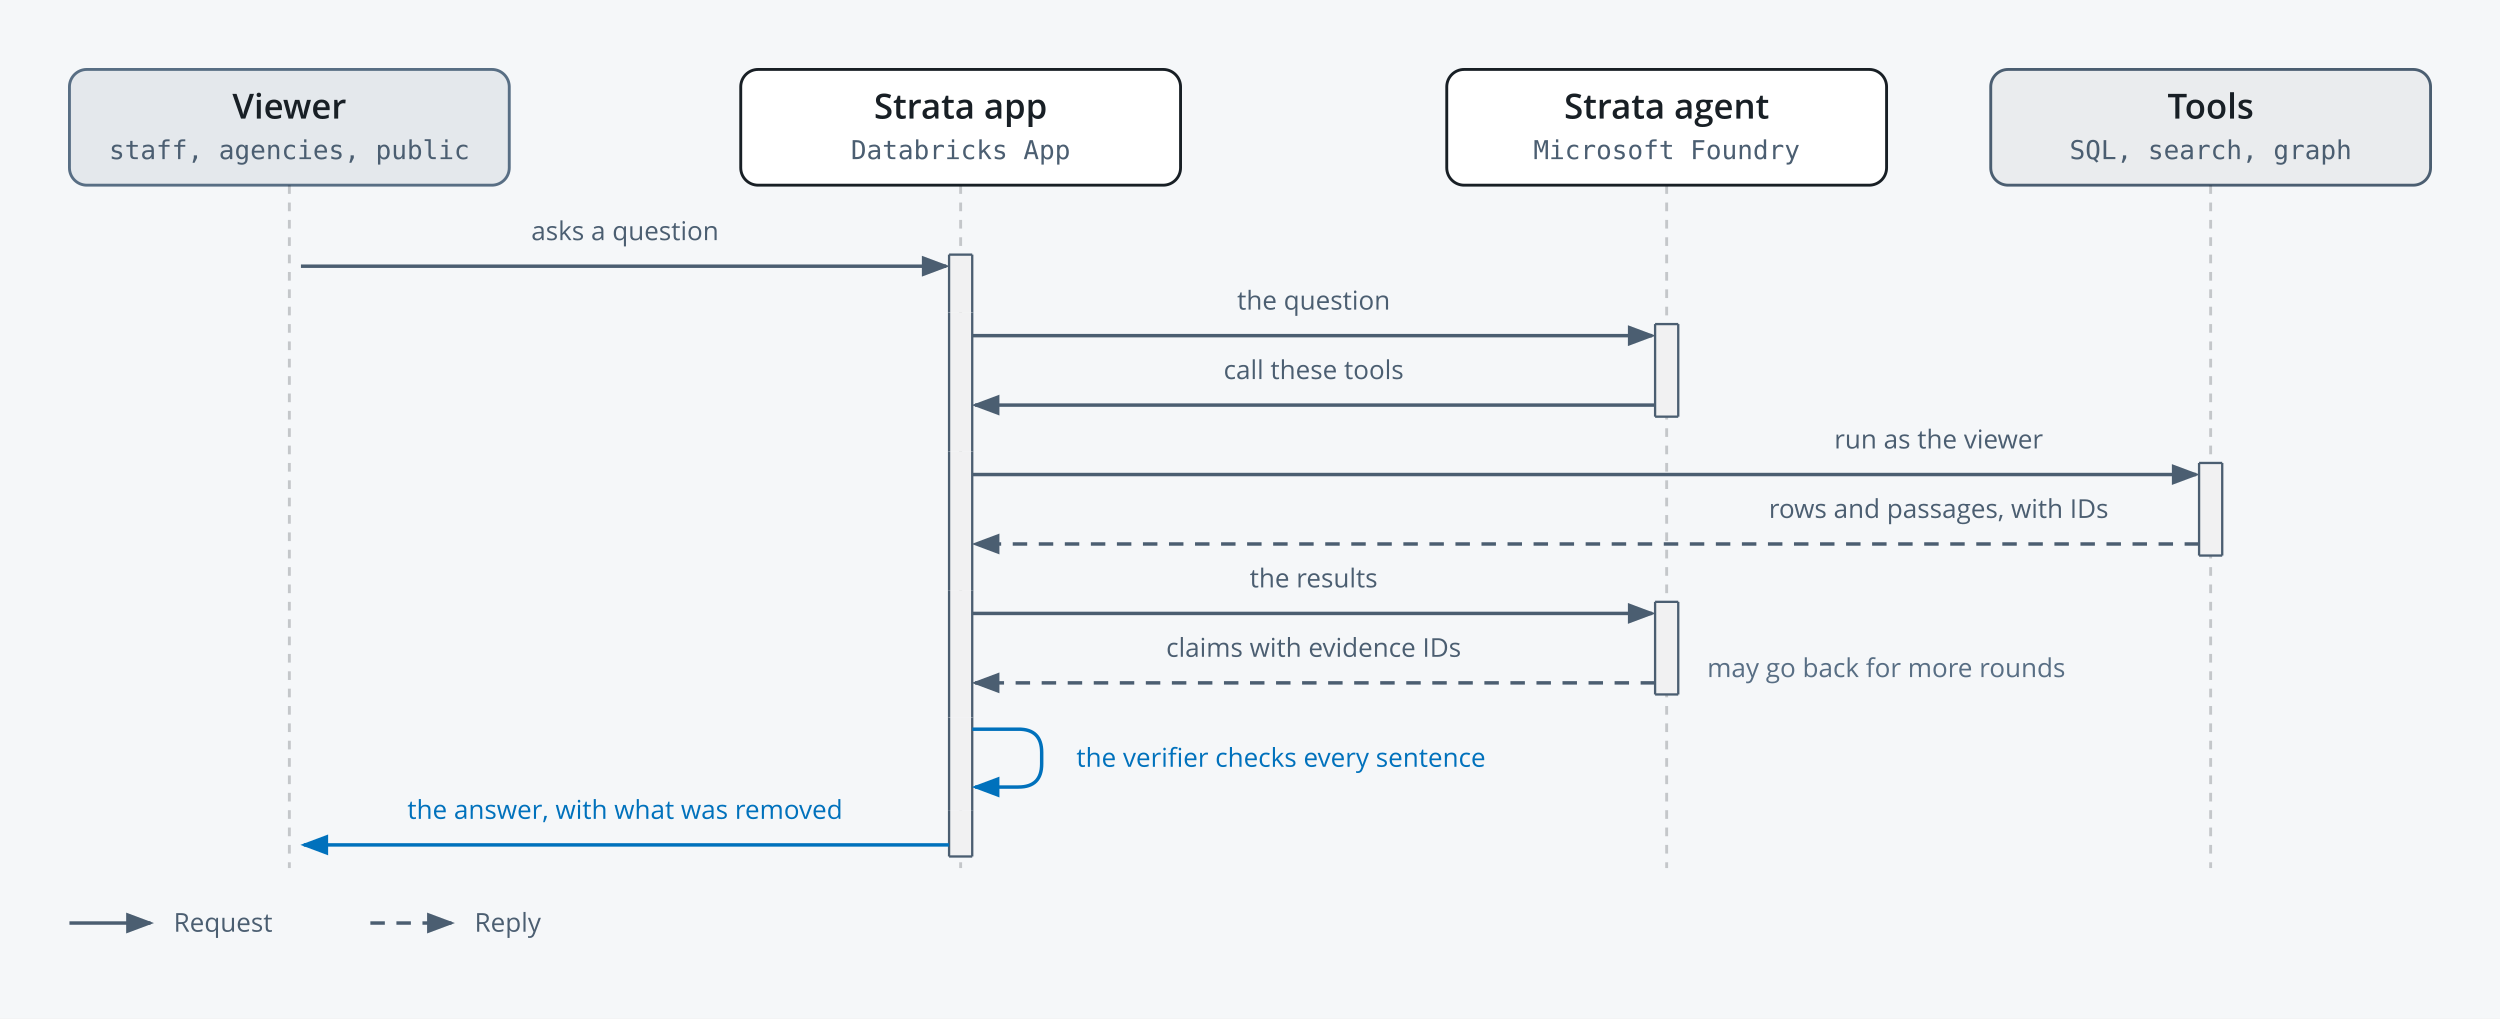
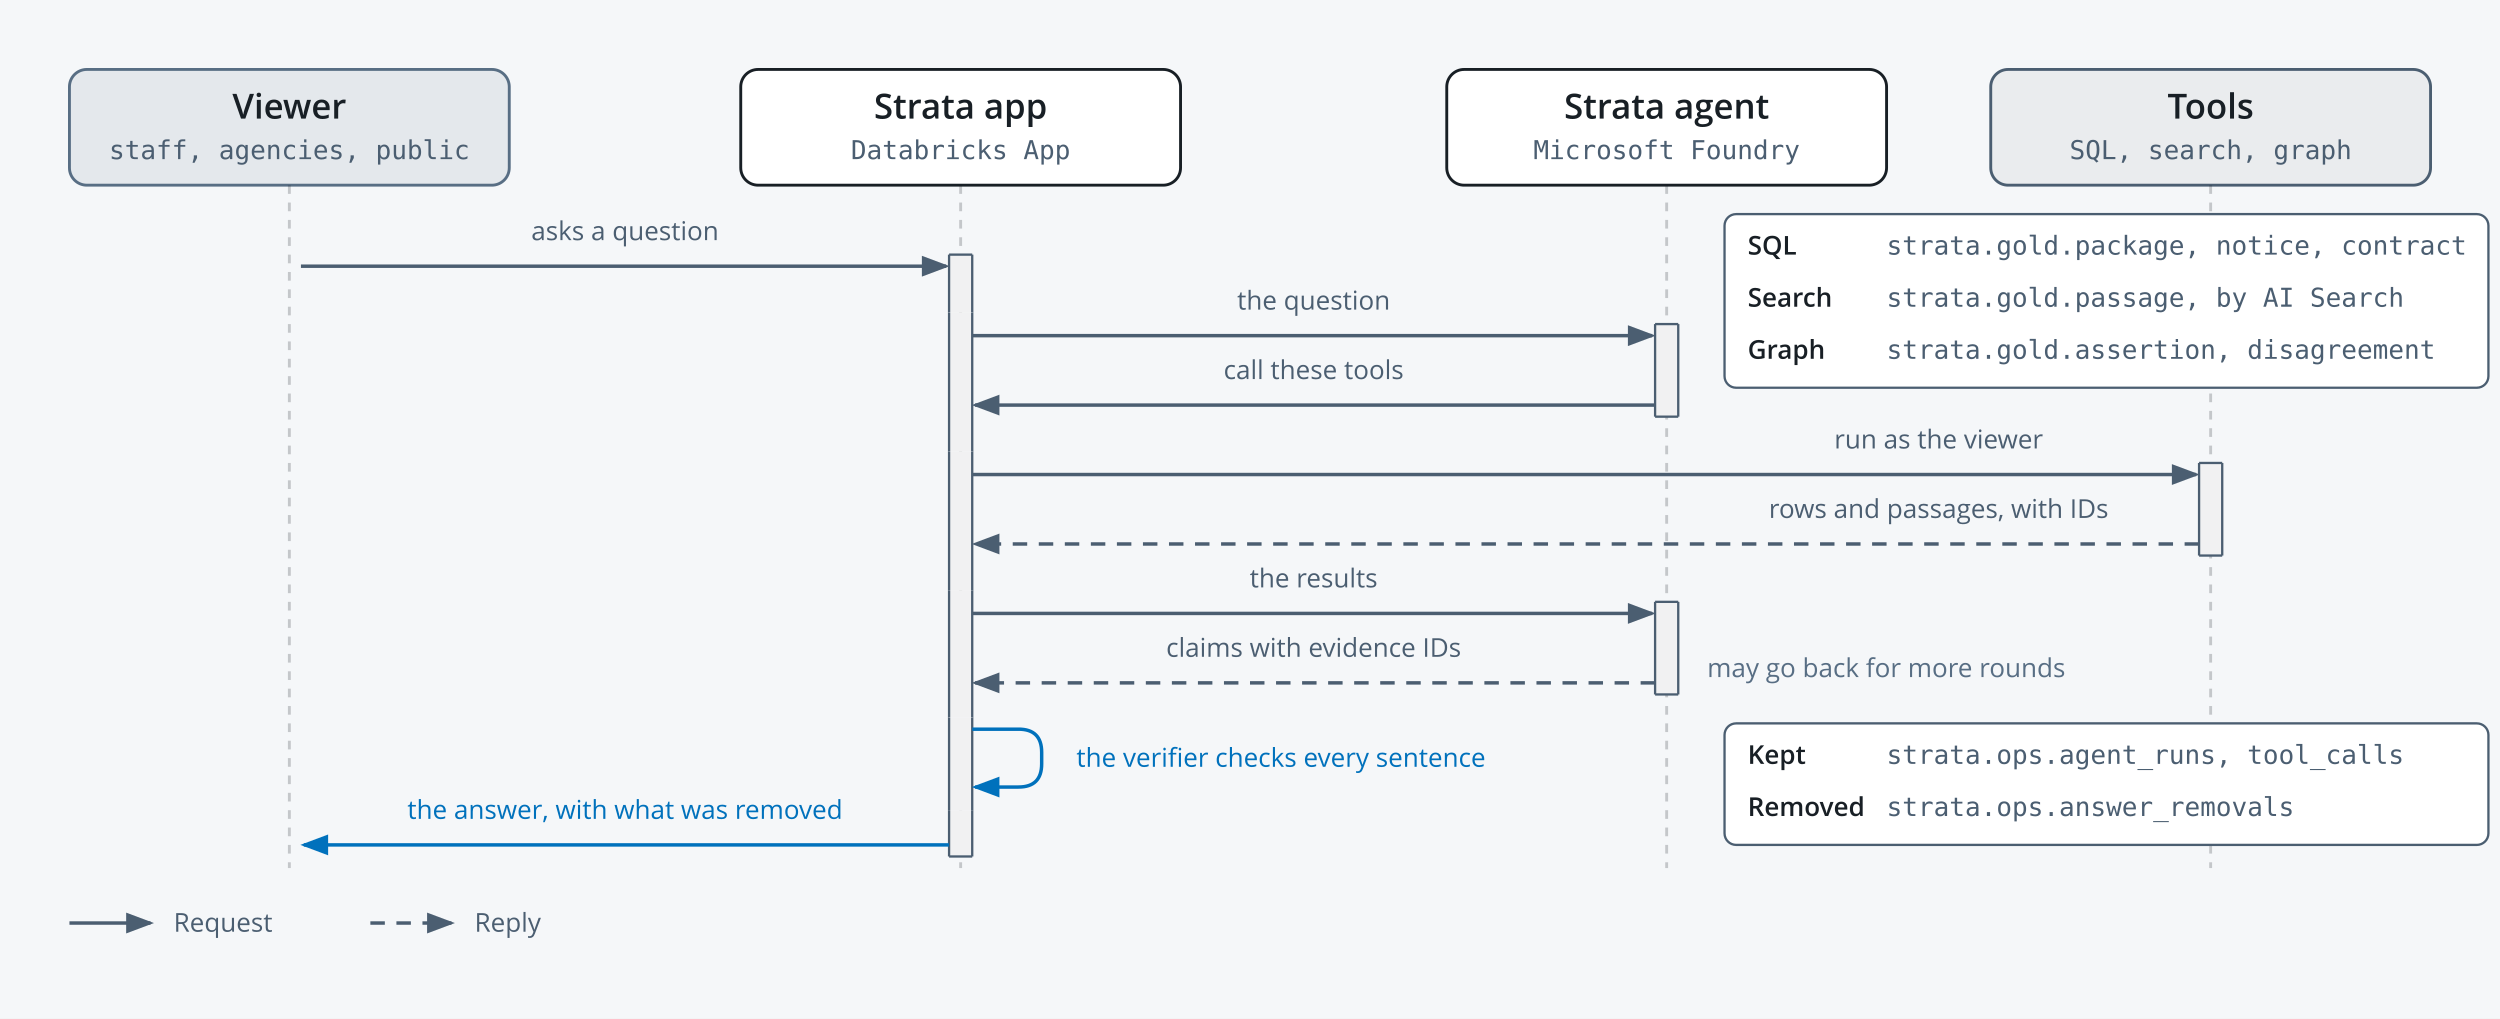
<svg xmlns="http://www.w3.org/2000/svg" viewBox="0 0 864 352" role="img" aria-labelledby="retrieval-title retrieval-desc" data-motion-root="" data-motion-mode="none" data-step-count="6" id="retrieval-root">
  <defs>
    <style>#retrieval-root { font-family: 'Open Sans', system-ui, sans-serif; color: #181f25; }
      #retrieval-root .diagram-container { width: 100%; overflow-x: auto; }
      @media print {
#retrieval-root .diagram-container { overflow-x: visible; }
}</style>
    <marker id="retrieval-arrow" markerWidth="8" markerHeight="6" refX="7" refY="3" orient="auto">
      <polygon points="0 0, 8 3, 0 6" fill="#4b5e71" />
    </marker>
    <marker id="retrieval-arrow-accent" markerWidth="8" markerHeight="6" refX="7" refY="3" orient="auto">
      <polygon points="0 0, 8 3, 0 6" fill="#0071bc" />
    </marker>
    <marker id="retrieval-arrow-link" markerWidth="8" markerHeight="6" refX="7" refY="3" orient="auto">
      <polygon points="0 0, 8 3, 0 6" fill="#01707e" />
    </marker>
  </defs>
  <rect width="100%" height="100%" fill="#f5f7f9" />
  <rect x="24" y="24" width="152" height="40" rx="6" fill="#f5f7f9" />
  <rect x="24" y="24" width="152" height="40" rx="6" fill="#4b5e71" stroke="#586e84" stroke-width="1" fill-opacity="0.1" />
  <text x="100" y="41" fill="#181f25" font-size="12" font-weight="600" font-family="'Open Sans', system-ui, sans-serif" text-anchor="middle">Viewer</text>
  <text x="100" y="55" fill="#4b5e71" font-size="9" font-family="'Roboto Mono', ui-monospace, monospace" text-anchor="middle">staff, agencies, public</text>
  <rect x="256" y="24" width="152" height="40" rx="6" fill="#f5f7f9" />
  <rect x="256" y="24" width="152" height="40" rx="6" fill="#ffffff" stroke="#181f25" stroke-width="1" />
  <text x="332" y="41" fill="#181f25" font-size="12" font-weight="600" font-family="'Open Sans', system-ui, sans-serif" text-anchor="middle">Strata app</text>
  <text x="332" y="55" fill="#4b5e71" font-size="9" font-family="'Roboto Mono', ui-monospace, monospace" text-anchor="middle">Databricks App</text>
  <rect x="500" y="24" width="152" height="40" rx="6" fill="#f5f7f9" />
  <rect x="500" y="24" width="152" height="40" rx="6" fill="#ffffff" stroke="#181f25" stroke-width="1" />
  <text x="576" y="41" fill="#181f25" font-size="12" font-weight="600" font-family="'Open Sans', system-ui, sans-serif" text-anchor="middle">Strata agent</text>
  <text x="576" y="55" fill="#4b5e71" font-size="9" font-family="'Roboto Mono', ui-monospace, monospace" text-anchor="middle">Microsoft Foundry</text>
  <rect x="688" y="24" width="152" height="40" rx="6" fill="#f5f7f9" />
  <rect x="688" y="24" width="152" height="40" rx="6" fill="#181f25" stroke="#4b5e71" stroke-width="1" fill-opacity="0.05" />
  <text x="764" y="41" fill="#181f25" font-size="12" font-weight="600" font-family="'Open Sans', system-ui, sans-serif" text-anchor="middle">Tools</text>
  <text x="764" y="55" fill="#4b5e71" font-size="9" font-family="'Roboto Mono', ui-monospace, monospace" text-anchor="middle">SQL, search, graph</text>
  <line x1="100" y1="64" x2="100" y2="300" stroke="#181f25" stroke-width="1" stroke-dasharray="3,3" stroke-opacity="0.22" />
  <line x1="332" y1="64" x2="332" y2="300" stroke="#181f25" stroke-width="1" stroke-dasharray="3,3" stroke-opacity="0.22" />
  <line x1="576" y1="64" x2="576" y2="300" stroke="#181f25" stroke-width="1" stroke-dasharray="3,3" stroke-opacity="0.22" />
  <line x1="764" y1="64" x2="764" y2="300" stroke="#181f25" stroke-width="1" stroke-dasharray="3,3" stroke-opacity="0.22" />
  <g data-motion-item="" data-step="1" aria-label="The viewer asks a question">
    <rect x="328" y="88" width="8" height="20" fill="#ffffff" />
    <rect x="328" y="88" width="8" height="20" fill="#181f25" fill-opacity="0.06" />
    <line x1="328" y1="88" x2="328" y2="108" stroke="#4b5e71" stroke-width="0.8" />
    <line x1="336" y1="88" x2="336" y2="108" stroke="#4b5e71" stroke-width="0.8" />
    <line x1="328" y1="88" x2="336" y2="88" stroke="#4b5e71" stroke-width="0.8" />
    <line x1="104" y1="92" x2="327" y2="92" stroke="#4b5e71" stroke-width="1.2" marker-end="url(#retrieval-arrow)" />
    <rect x="170" y="73" width="92" height="13" rx="2" fill="#f5f7f9" />
    <text x="216" y="83" fill="#4b5e71" font-size="9" font-family="'Open Sans', system-ui, sans-serif" text-anchor="middle">asks a question</text>
  </g>
  <g data-motion-item="" data-step="2" aria-label="The agent picks the tools">
    <rect x="328" y="108" width="8" height="48" fill="#ffffff" />
    <rect x="328" y="108" width="8" height="48" fill="#181f25" fill-opacity="0.06" />
    <line x1="328" y1="108" x2="328" y2="156" stroke="#4b5e71" stroke-width="0.8" />
    <line x1="336" y1="108" x2="336" y2="156" stroke="#4b5e71" stroke-width="0.8" />
    <rect x="572" y="112" width="8" height="32" fill="#ffffff" />
    <rect x="572" y="112" width="8" height="32" fill="#181f25" fill-opacity="0.06" />
    <line x1="572" y1="112" x2="572" y2="144" stroke="#4b5e71" stroke-width="0.8" />
    <line x1="580" y1="112" x2="580" y2="144" stroke="#4b5e71" stroke-width="0.8" />
    <line x1="572" y1="112" x2="580" y2="112" stroke="#4b5e71" stroke-width="0.8" />
    <line x1="572" y1="144" x2="580" y2="144" stroke="#4b5e71" stroke-width="0.8" />
    <line x1="336" y1="116" x2="571" y2="116" stroke="#4b5e71" stroke-width="1.2" marker-end="url(#retrieval-arrow)" />
    <rect x="416" y="97" width="76" height="13" rx="2" fill="#f5f7f9" />
    <text x="454" y="107" fill="#4b5e71" font-size="9" font-family="'Open Sans', system-ui, sans-serif" text-anchor="middle">the question</text>
    <line x1="572" y1="140" x2="337" y2="140" stroke="#4b5e71" stroke-width="1.2" marker-end="url(#retrieval-arrow)" />
    <rect x="404" y="121" width="100" height="13" rx="2" fill="#f5f7f9" />
    <text x="454" y="131" fill="#4b5e71" font-size="9" font-family="'Open Sans', system-ui, sans-serif" text-anchor="middle">call these tools</text>
  </g>
  <g data-motion-item="" data-step="3" aria-label="The app runs the tools as the viewer">
+     <rect x="596" y="74" width="264" height="60" rx="4" fill="#f5f7f9" />
+     <rect x="596" y="74" width="264" height="60" rx="4" fill="#ffffff" stroke="#4b5e71" stroke-width="0.8" />
+     <text x="604" y="88" fill="#181f25" font-size="9" font-weight="600" font-family="'Open Sans', system-ui, sans-serif" text-anchor="start">SQL</text>
+     <text x="652" y="88" fill="#4b5e71" font-size="9" font-family="'Roboto Mono', ui-monospace, monospace" text-anchor="start">strata.gold.package, notice, contract</text>
+     <text x="604" y="106" fill="#181f25" font-size="9" font-weight="600" font-family="'Open Sans', system-ui, sans-serif" text-anchor="start">Search</text>
+     <text x="652" y="106" fill="#4b5e71" font-size="9" font-family="'Roboto Mono', ui-monospace, monospace" text-anchor="start">strata.gold.passage, by AI Search</text>
+     <text x="604" y="124" fill="#181f25" font-size="9" font-weight="600" font-family="'Open Sans', system-ui, sans-serif" text-anchor="start">Graph</text>
+     <text x="652" y="124" fill="#4b5e71" font-size="9" font-family="'Roboto Mono', ui-monospace, monospace" text-anchor="start">strata.gold.assertion, disagreement</text>
    <rect x="328" y="156" width="8" height="48" fill="#ffffff" />
    <rect x="328" y="156" width="8" height="48" fill="#181f25" fill-opacity="0.06" />
    <line x1="328" y1="156" x2="328" y2="204" stroke="#4b5e71" stroke-width="0.8" />
    <line x1="336" y1="156" x2="336" y2="204" stroke="#4b5e71" stroke-width="0.8" />
    <rect x="760" y="160" width="8" height="32" fill="#ffffff" />
    <rect x="760" y="160" width="8" height="32" fill="#181f25" fill-opacity="0.06" />
    <line x1="760" y1="160" x2="760" y2="192" stroke="#4b5e71" stroke-width="0.8" />
    <line x1="768" y1="160" x2="768" y2="192" stroke="#4b5e71" stroke-width="0.8" />
    <line x1="760" y1="160" x2="768" y2="160" stroke="#4b5e71" stroke-width="0.8" />
    <line x1="760" y1="192" x2="768" y2="192" stroke="#4b5e71" stroke-width="0.8" />
    <line x1="336" y1="164" x2="759" y2="164" stroke="#4b5e71" stroke-width="1.2" marker-end="url(#retrieval-arrow)" />
    <rect x="618" y="145" width="104" height="13" rx="2" fill="#f5f7f9" />
    <text x="670" y="155" fill="#4b5e71" font-size="9" font-family="'Open Sans', system-ui, sans-serif" text-anchor="middle">run as the viewer</text>
    <line x1="760" y1="188" x2="337" y2="188" stroke="#4b5e71" stroke-width="1.2" stroke-dasharray="5,4" marker-end="url(#retrieval-arrow)" />
    <rect x="590" y="169" width="160" height="13" rx="2" fill="#f5f7f9" />
    <text x="670" y="179" fill="#4b5e71" font-size="9" font-family="'Open Sans', system-ui, sans-serif" text-anchor="middle">rows and passages, with IDs</text>
  </g>
  <g data-motion-item="" data-step="4" aria-label="The agent writes claims with their evidence IDs">
    <rect x="328" y="204" width="8" height="44" fill="#ffffff" />
    <rect x="328" y="204" width="8" height="44" fill="#181f25" fill-opacity="0.06" />
    <line x1="328" y1="204" x2="328" y2="248" stroke="#4b5e71" stroke-width="0.8" />
    <line x1="336" y1="204" x2="336" y2="248" stroke="#4b5e71" stroke-width="0.8" />
    <rect x="572" y="208" width="8" height="32" fill="#ffffff" />
    <rect x="572" y="208" width="8" height="32" fill="#181f25" fill-opacity="0.06" />
    <line x1="572" y1="208" x2="572" y2="240" stroke="#4b5e71" stroke-width="0.8" />
    <line x1="580" y1="208" x2="580" y2="240" stroke="#4b5e71" stroke-width="0.8" />
    <line x1="572" y1="208" x2="580" y2="208" stroke="#4b5e71" stroke-width="0.8" />
    <line x1="572" y1="240" x2="580" y2="240" stroke="#4b5e71" stroke-width="0.8" />
    <line x1="336" y1="212" x2="571" y2="212" stroke="#4b5e71" stroke-width="1.2" marker-end="url(#retrieval-arrow)" />
    <rect x="418" y="193" width="72" height="13" rx="2" fill="#f5f7f9" />
    <text x="454" y="203" fill="#4b5e71" font-size="9" font-family="'Open Sans', system-ui, sans-serif" text-anchor="middle">the results</text>
    <line x1="572" y1="236" x2="337" y2="236" stroke="#4b5e71" stroke-width="1.2" stroke-dasharray="5,4" marker-end="url(#retrieval-arrow)" />
    <rect x="382" y="217" width="144" height="13" rx="2" fill="#f5f7f9" />
    <text x="454" y="227" fill="#4b5e71" font-size="9" font-family="'Open Sans', system-ui, sans-serif" text-anchor="middle">claims with evidence IDs</text>
    <text x="590" y="234" fill="#586e84" font-size="9" font-family="'Open Sans', system-ui, sans-serif" text-anchor="start">may go back for more rounds</text>
  </g>
  <g data-motion-item="" data-step="5" aria-label="The verifier checks every sentence">
    <rect x="328" y="248" width="8" height="32" fill="#ffffff" />
    <rect x="328" y="248" width="8" height="32" fill="#181f25" fill-opacity="0.06" />
    <line x1="328" y1="248" x2="328" y2="280" stroke="#4b5e71" stroke-width="0.8" />
    <line x1="336" y1="248" x2="336" y2="280" stroke="#4b5e71" stroke-width="0.8" />
    <path d="M 336 252 H 352 Q 360 252 360 260 V 264 Q 360 272 352 272 H 337" fill="none" stroke="#0071bc" stroke-width="1.2" marker-end="url(#retrieval-arrow-accent)" />
    <rect x="368" y="255" width="200" height="13" rx="2" fill="#f5f7f9" />
    <text x="372" y="265" fill="#0071bc" font-size="9" font-family="'Open Sans', system-ui, sans-serif" text-anchor="start">the verifier checks every sentence</text>
  </g>
  <g data-motion-item="" data-step="6" aria-label="The viewer reads the answer">
+     <rect x="596" y="250" width="264" height="42" rx="4" fill="#f5f7f9" />
+     <rect x="596" y="250" width="264" height="42" rx="4" fill="#ffffff" stroke="#4b5e71" stroke-width="0.8" />
+     <text x="604" y="264" fill="#181f25" font-size="9" font-weight="600" font-family="'Open Sans', system-ui, sans-serif" text-anchor="start">Kept</text>
+     <text x="652" y="264" fill="#4b5e71" font-size="9" font-family="'Roboto Mono', ui-monospace, monospace" text-anchor="start">strata.ops.agent_runs, tool_calls</text>
+     <text x="604" y="282" fill="#181f25" font-size="9" font-weight="600" font-family="'Open Sans', system-ui, sans-serif" text-anchor="start">Removed</text>
+     <text x="652" y="282" fill="#4b5e71" font-size="9" font-family="'Roboto Mono', ui-monospace, monospace" text-anchor="start">strata.ops.answer_removals</text>
    <rect x="328" y="280" width="8" height="16" fill="#ffffff" />
    <rect x="328" y="280" width="8" height="16" fill="#181f25" fill-opacity="0.06" />
    <line x1="328" y1="280" x2="328" y2="296" stroke="#4b5e71" stroke-width="0.8" />
    <line x1="336" y1="280" x2="336" y2="296" stroke="#4b5e71" stroke-width="0.8" />
    <line x1="328" y1="296" x2="336" y2="296" stroke="#4b5e71" stroke-width="0.8" />
    <line x1="328" y1="292" x2="105" y2="292" stroke="#0071bc" stroke-width="1.2" marker-end="url(#retrieval-arrow-accent)" />
    <rect x="120" y="273" width="192" height="13" rx="2" fill="#f5f7f9" />
    <text x="216" y="283" fill="#0071bc" font-size="9" font-family="'Open Sans', system-ui, sans-serif" text-anchor="middle">the answer, with what was removed</text>
  </g>
  <line x1="24" y1="319" x2="52" y2="319" stroke="#4b5e71" stroke-width="1.2" marker-end="url(#retrieval-arrow)" />
  <text x="60" y="322" fill="#4b5e71" font-size="9" font-family="'Open Sans', system-ui, sans-serif" text-anchor="start">Request</text>
  <line x1="128" y1="319" x2="156" y2="319" stroke="#4b5e71" stroke-width="1.2" stroke-dasharray="5,4" marker-end="url(#retrieval-arrow)" />
  <text x="164" y="322" fill="#4b5e71" font-size="9" font-family="'Open Sans', system-ui, sans-serif" text-anchor="start">Reply</text>
</svg>
